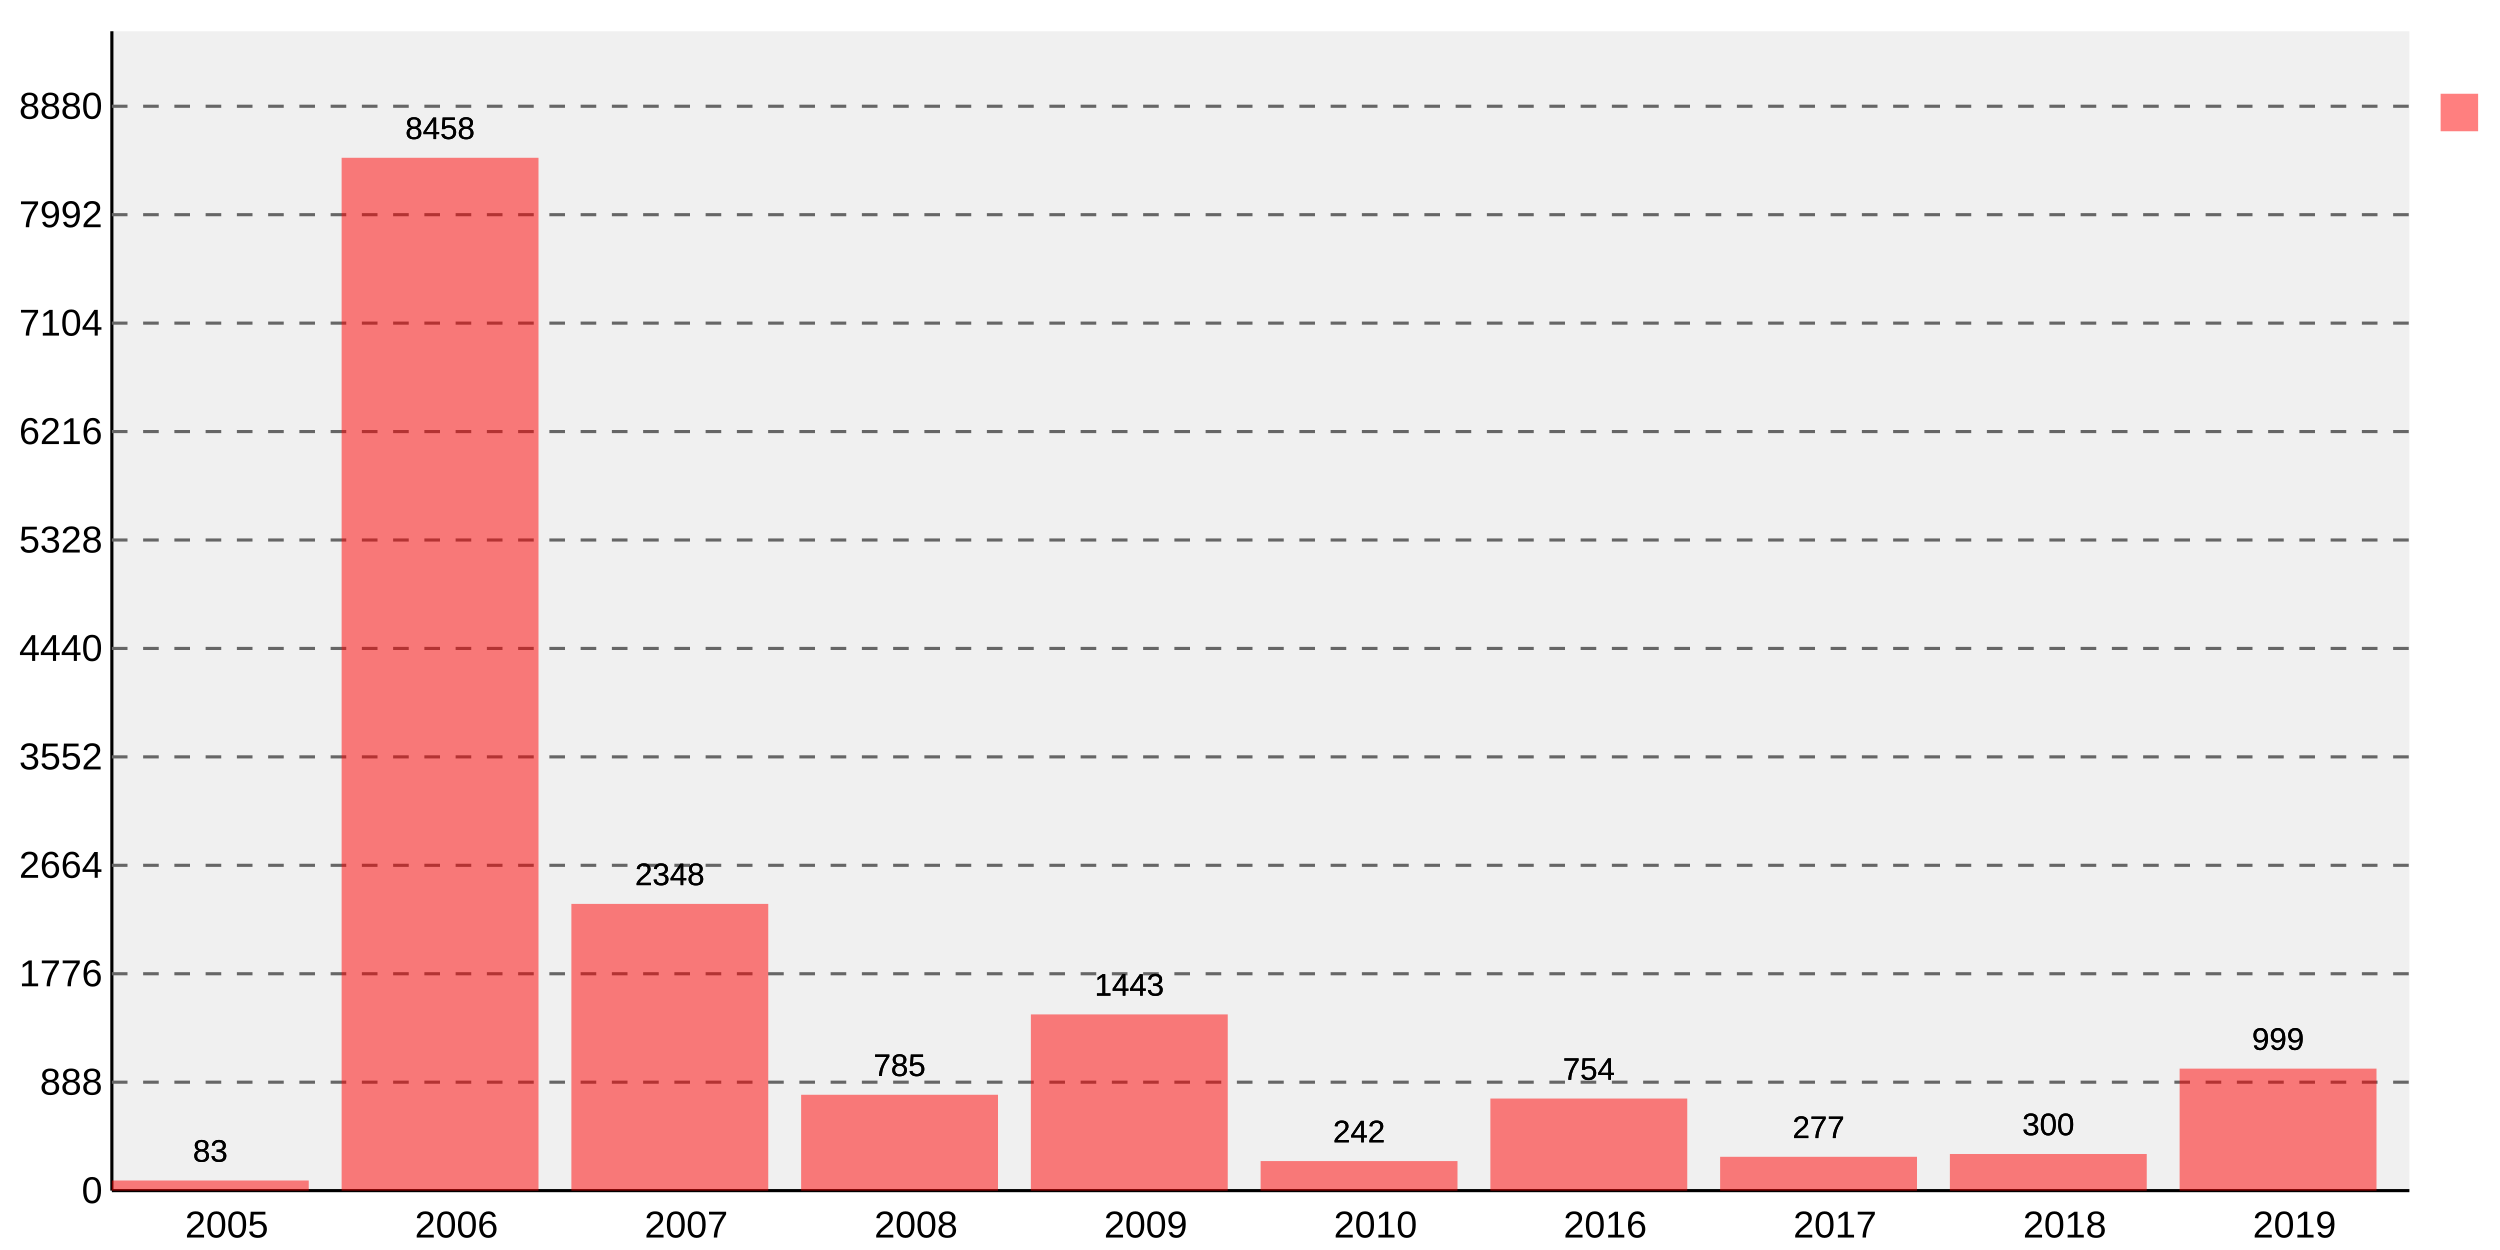
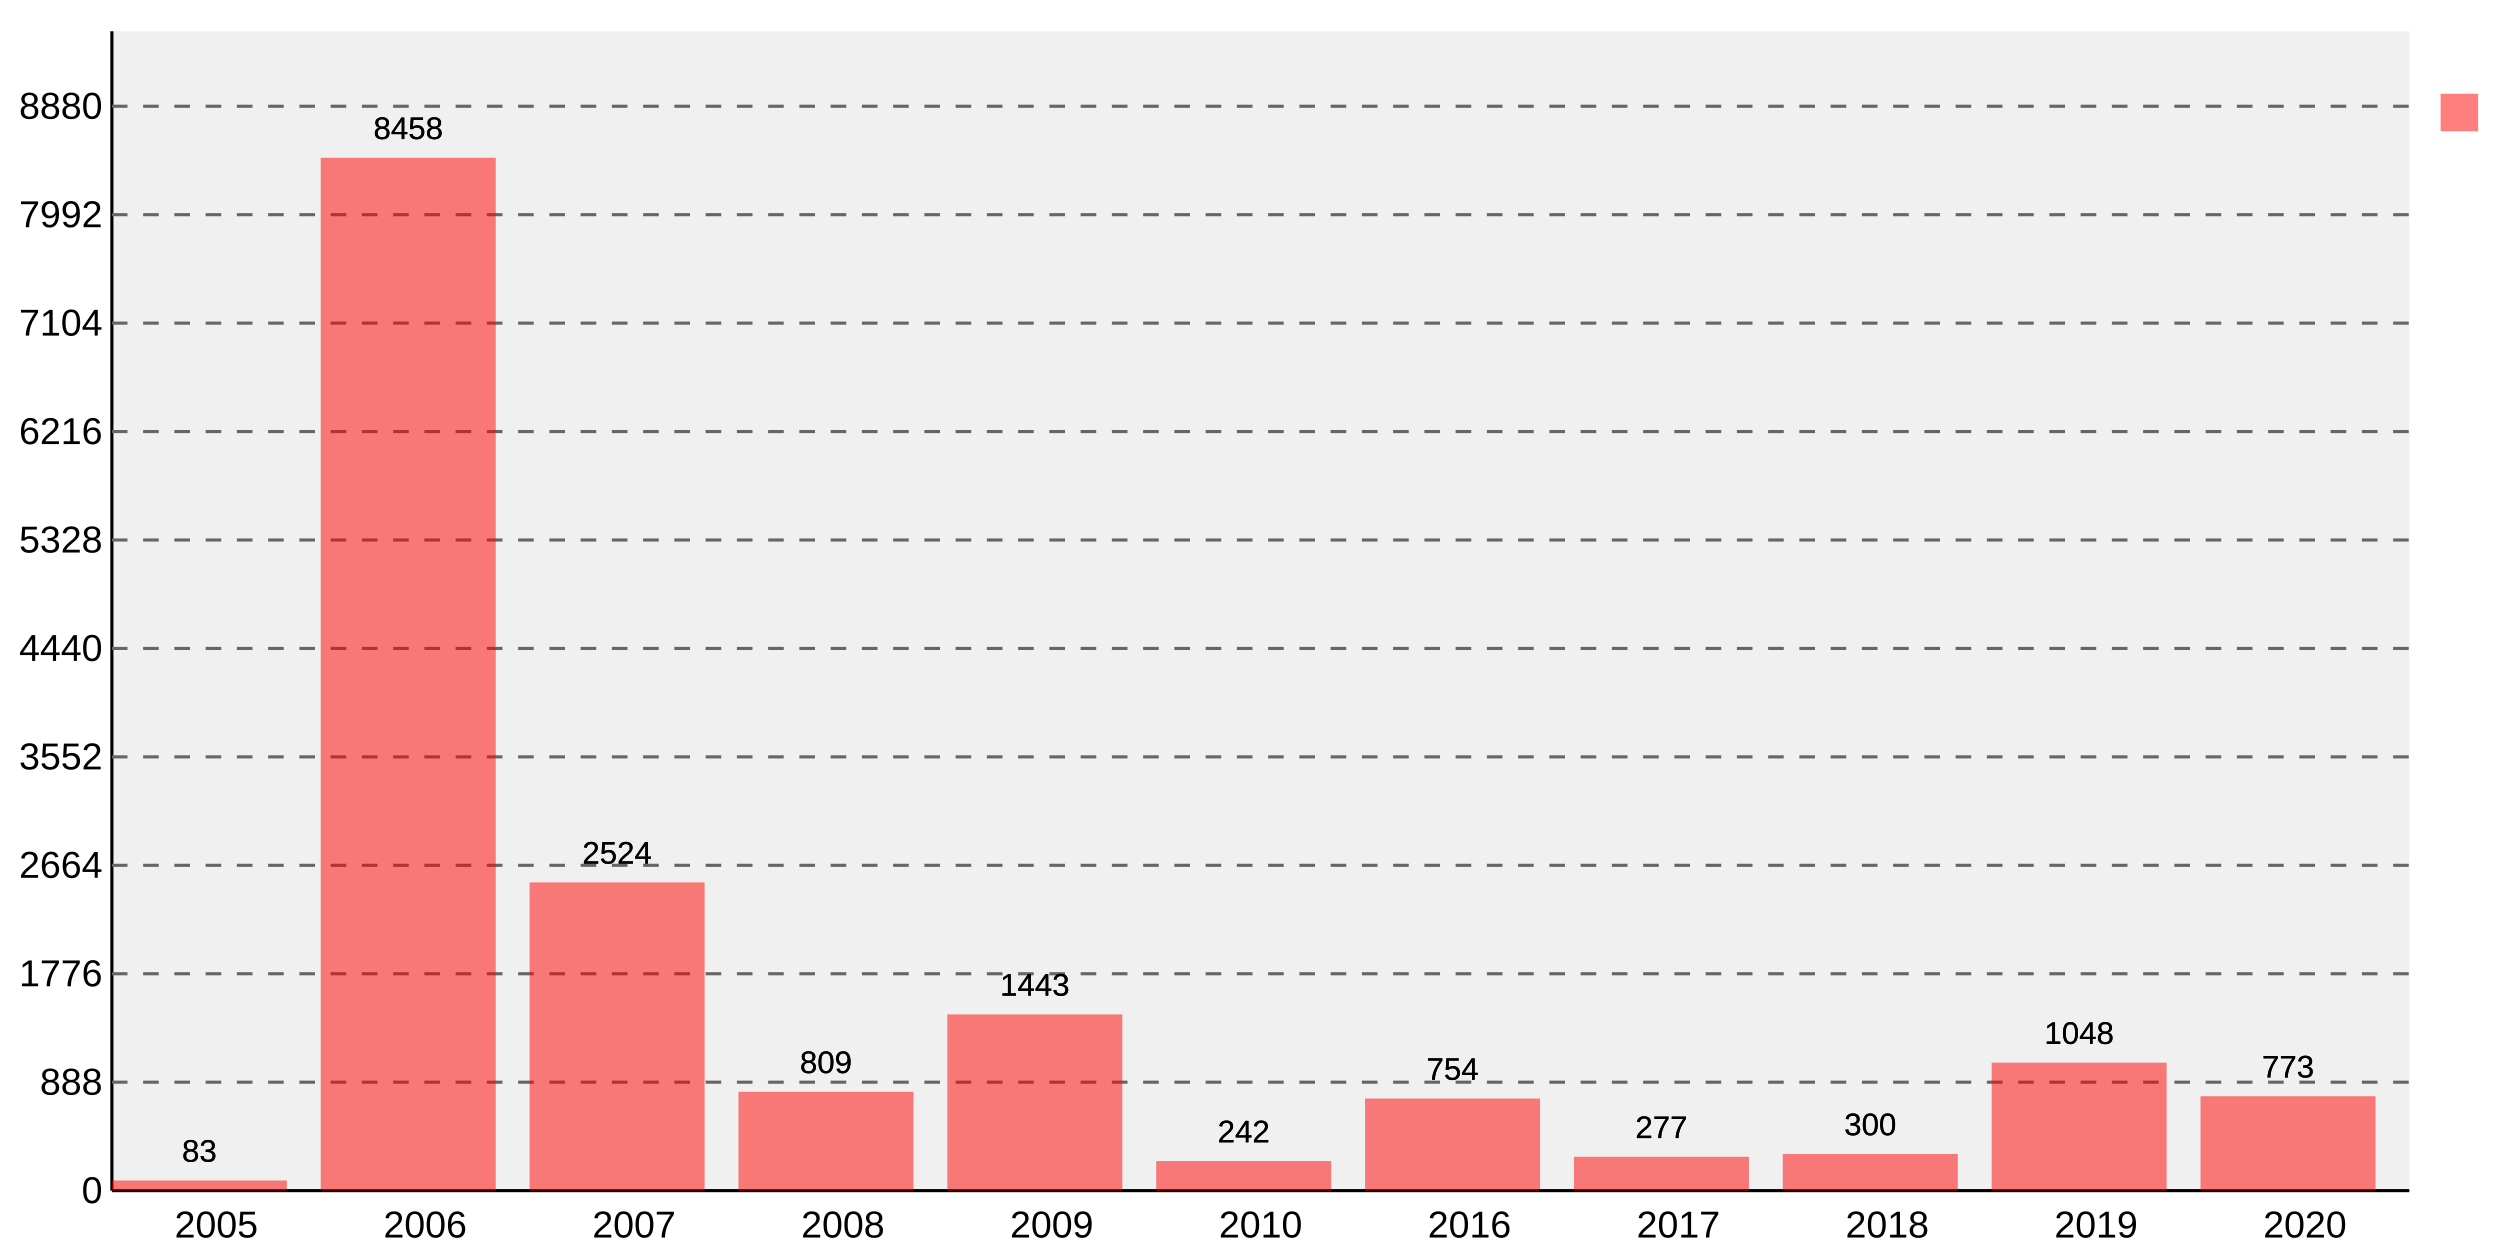
<svg xmlns="http://www.w3.org/2000/svg" viewBox="0 0 800 400">
  <defs>
    <style type="text/css">/*
Base styles for svg.charts.Graph
*/
.svgBackground {
    fill: #fff
    }
.graphBackground {
    fill: #f0f0f0
    }
/* graphs titles */
.mainTitle {
    text-anchor: middle;
    fill: #000;
    font-size: 16px;
    font-family: "Arial", sans-serif;
    font-weight: normal
    }
.subTitle {
    text-anchor: middle;
    fill: #999;
    font-size: 14px;
    font-family: "Arial", sans-serif;
    font-weight: normal
    }
.axis {
    stroke: #000;
    stroke-width: 1px
    }
.guideLines {
    stroke: #666;
    stroke-width: 1px;
    stroke-dasharray: 5, 5
    }
.xAxisLabels {
    text-anchor: middle;
    fill: #000;
    font-size: 12px;
    font-family: "Arial", sans-serif;
    font-weight: normal
    }
.yAxisLabels {
    text-anchor: end;
    fill: #000;
    font-size: 12px;
    font-family: "Arial", sans-serif;
    font-weight: normal
    }
.xAxisTitle {
    text-anchor: middle;
    fill: #f00;
    font-size: 14px;
    font-family: "Arial", sans-serif;
    font-weight: normal
    }
.yAxisTitle {
    fill: #f00;
    text-anchor: middle;
    font-size: 14px;
    font-family: "Arial", sans-serif;
    font-weight: normal
    }
.dataPointLabel {
    fill: #000;
    text-anchor: middle;
    font-size: 10px;
    font-family: "Arial", sans-serif;
    font-weight: normal
    }
.staggerGuideLine {
    fill: none;
    stroke: #000;
    stroke-width: 0.5px
    }
.keyText {
    fill: #000;
    text-anchor: start;
    font-size: 10px;
    font-family: "Arial", sans-serif;
    font-weight: normal
    }
/*
default fill styles for multiple datasets (probably only use a single
dataset on this graph though)
*/
.key1, .fill1 {
    fill: #f00;
    fill-opacity: 0.5;
    stroke: none;
    stroke-width: 0.5px
    }
.key2, .fill2 {
    fill: #00f;
    fill-opacity: 0.5;
    stroke: none;
    stroke-width: 1px
    }
.key3, .fill3 {
    fill: #0f0;
    fill-opacity: 0.5;
    stroke: none;
    stroke-width: 1px
    }
.key4, .fill4 {
    fill: #fc0;
    fill-opacity: 0.5;
    stroke: none;
    stroke-width: 1px
    }
.key5, .fill5 {
    fill: #0cf;
    fill-opacity: 0.5;
    stroke: none;
    stroke-width: 1px
    }
.key6, .fill6 {
    fill: #f0f;
    fill-opacity: 0.5;
    stroke: none;
    stroke-width: 1px
    }
.key7, .fill7 {
    fill: #0ff;
    fill-opacity: 0.5;
    stroke: none;
    stroke-width: 1px
    }
.key8, .fill8 {
    fill: #ff0;
    fill-opacity: 0.5;
    stroke: none;
    stroke-width: 1px
    }
.key9, .fill9 {
    fill: #c66;
    fill-opacity: 0.5;
    stroke: none;
    stroke-width: 1px
    }
.key10, .fill10 {
    fill: #639;
    fill-opacity: 0.5;
    stroke: none;
    stroke-width: 1px
    }
.key11, .fill11 {
    fill: #390;
    fill-opacity: 0.5;
    stroke: none;
    stroke-width: 1px
    }
.key12, .fill12 {
    fill: #96F;
    fill-opacity: 0.5;
    stroke: none;
    stroke-width: 1px
    }</style>
  </defs>
  <rect width="800" height="400" x="0" y="0" class="svgBackground" />
  <g transform="translate (35.8 10)">
    <rect x="0" y="0" width="735.2" height="371" class="graphBackground" />
    <path d="M 0 0 v371" class="axis" id="xAxis" />
    <path d="M 0 371 h735.2" class="axis" id="yAxis" />
-     <text class="xAxisLabels" x="36.76" y="386" style="text-anchor: middle">2005</text>
-     <text class="xAxisLabels" x="110.28" y="386" style="text-anchor: middle">2006</text>
-     <text class="xAxisLabels" x="183.8" y="386" style="text-anchor: middle">2007</text>
-     <text class="xAxisLabels" x="257.32" y="386" style="text-anchor: middle">2008</text>
-     <text class="xAxisLabels" x="330.84" y="386" style="text-anchor: middle">2009</text>
-     <text class="xAxisLabels" x="404.36" y="386" style="text-anchor: middle">2010</text>
-     <text class="xAxisLabels" x="477.88" y="386" style="text-anchor: middle">2016</text>
-     <text class="xAxisLabels" x="551.4" y="386" style="text-anchor: middle">2017</text>
-     <text class="xAxisLabels" x="624.92" y="386" style="text-anchor: middle">2018</text>
-     <text class="xAxisLabels" x="698.44" y="386" style="text-anchor: middle">2019</text>
+     <text class="xAxisLabels" x="33.418" y="386" style="text-anchor: middle">2005</text>
+     <text class="xAxisLabels" x="100.255" y="386" style="text-anchor: middle">2006</text>
+     <text class="xAxisLabels" x="167.091" y="386" style="text-anchor: middle">2007</text>
+     <text class="xAxisLabels" x="233.927" y="386" style="text-anchor: middle">2008</text>
+     <text class="xAxisLabels" x="300.764" y="386" style="text-anchor: middle">2009</text>
+     <text class="xAxisLabels" x="367.6" y="386" style="text-anchor: middle">2010</text>
+     <text class="xAxisLabels" x="434.436" y="386" style="text-anchor: middle">2016</text>
+     <text class="xAxisLabels" x="501.273" y="386" style="text-anchor: middle">2017</text>
+     <text class="xAxisLabels" x="568.109" y="386" style="text-anchor: middle">2018</text>
+     <text class="xAxisLabels" x="634.945" y="386" style="text-anchor: middle">2019</text>
+     <text class="xAxisLabels" x="701.782" y="386" style="text-anchor: middle">2020</text>
    <text class="yAxisLabels" x="-3" y="375.0" style="text-anchor: end">0</text>
    <text class="yAxisLabels" x="-3" y="340.3" style="text-anchor: end">888</text>
    <text class="yAxisLabels" x="-3" y="305.6" style="text-anchor: end">1776</text>
    <text class="yAxisLabels" x="-3" y="270.9" style="text-anchor: end">2664</text>
    <text class="yAxisLabels" x="-3" y="236.2" style="text-anchor: end">3552</text>
    <text class="yAxisLabels" x="-3" y="201.5" style="text-anchor: end">4440</text>
    <text class="yAxisLabels" x="-3" y="166.8" style="text-anchor: end">5328</text>
    <text class="yAxisLabels" x="-3" y="132.1" style="text-anchor: end">6216</text>
    <text class="yAxisLabels" x="-3" y="97.4" style="text-anchor: end">7104</text>
    <text class="yAxisLabels" x="-3" y="62.7" style="text-anchor: end">7992</text>
    <text class="yAxisLabels" x="-3" y="28.0" style="text-anchor: end">8880</text>
    <path d="M 0 336.3 h735.2" class="guideLines" />
    <path d="M 0 301.6 h735.2" class="guideLines" />
    <path d="M 0 266.9 h735.2" class="guideLines" />
    <path d="M 0 232.2 h735.2" class="guideLines" />
    <path d="M 0 197.5 h735.2" class="guideLines" />
    <path d="M 0 162.8 h735.2" class="guideLines" />
    <path d="M 0 128.1 h735.2" class="guideLines" />
    <path d="M 0 93.4 h735.2" class="guideLines" />
    <path d="M 0 58.7 h735.2" class="guideLines" />
    <path d="M 0 24.0 h735.2" class="guideLines" />
-     <rect x="0.0" y="367.757" width="63.0" height="3.243" class="fill1" />
-     <rect x="73.52" y="40.49" width="63.0" height="330.51" class="fill1" />
-     <rect x="147.04" y="279.248" width="63.0" height="91.752" class="fill1" />
-     <rect x="220.56" y="340.325" width="63.0" height="30.675" class="fill1" />
-     <rect x="294.08" y="314.613" width="63.0" height="56.388" class="fill1" />
-     <rect x="367.6" y="361.543" width="63.0" height="9.457" class="fill1" />
-     <rect x="441.12" y="341.536" width="63.0" height="29.464" class="fill1" />
-     <rect x="514.64" y="360.176" width="63.0" height="10.824" class="fill1" />
-     <rect x="588.16" y="359.277" width="63.0" height="11.723" class="fill1" />
-     <rect x="661.68" y="331.962" width="63.0" height="39.038" class="fill1" />
+     <rect x="0.0" y="367.757" width="56.0" height="3.243" class="fill1" />
+     <rect x="66.836" y="40.49" width="56.0" height="330.51" class="fill1" />
+     <rect x="133.673" y="272.371" width="56.0" height="98.629" class="fill1" />
+     <rect x="200.509" y="339.387" width="56.0" height="31.613" class="fill1" />
+     <rect x="267.345" y="314.613" width="56.0" height="56.388" class="fill1" />
+     <rect x="334.182" y="361.543" width="56.0" height="9.457" class="fill1" />
+     <rect x="401.018" y="341.536" width="56.0" height="29.464" class="fill1" />
+     <rect x="467.855" y="360.176" width="56.0" height="10.824" class="fill1" />
+     <rect x="534.691" y="359.277" width="56.0" height="11.723" class="fill1" />
+     <rect x="601.527" y="330.048" width="56.0" height="40.952" class="fill1" />
+     <rect x="668.364" y="340.794" width="56.0" height="30.206" class="fill1" />
    <g>
-       <text x="31.5" y="361.757" class="dataPointLabel" style="None stroke: #fff; stroke-width: 2;">83</text>
-       <text x="31.5" y="361.757" class="dataPointLabel">83</text>
-       <text x="105.02" y="34.49" class="dataPointLabel" style="None stroke: #fff; stroke-width: 2;">8458</text>
-       <text x="105.02" y="34.49" class="dataPointLabel">8458</text>
-       <text x="178.54" y="273.248" class="dataPointLabel" style="None stroke: #fff; stroke-width: 2;">2348</text>
-       <text x="178.54" y="273.248" class="dataPointLabel">2348</text>
-       <text x="252.06" y="334.325" class="dataPointLabel" style="None stroke: #fff; stroke-width: 2;">785</text>
-       <text x="252.06" y="334.325" class="dataPointLabel">785</text>
-       <text x="325.58" y="308.613" class="dataPointLabel" style="None stroke: #fff; stroke-width: 2;">1443</text>
-       <text x="325.58" y="308.613" class="dataPointLabel">1443</text>
-       <text x="399.1" y="355.543" class="dataPointLabel" style="None stroke: #fff; stroke-width: 2;">242</text>
-       <text x="399.1" y="355.543" class="dataPointLabel">242</text>
-       <text x="472.62" y="335.536" class="dataPointLabel" style="None stroke: #fff; stroke-width: 2;">754</text>
-       <text x="472.62" y="335.536" class="dataPointLabel">754</text>
-       <text x="546.14" y="354.176" class="dataPointLabel" style="None stroke: #fff; stroke-width: 2;">277</text>
-       <text x="546.14" y="354.176" class="dataPointLabel">277</text>
-       <text x="619.66" y="353.277" class="dataPointLabel" style="None stroke: #fff; stroke-width: 2;">300</text>
-       <text x="619.66" y="353.277" class="dataPointLabel">300</text>
-       <text x="693.18" y="325.962" class="dataPointLabel" style="None stroke: #fff; stroke-width: 2;">999</text>
-       <text x="693.18" y="325.962" class="dataPointLabel">999</text>
+       <text x="28.0" y="361.757" class="dataPointLabel" style="None stroke: #fff; stroke-width: 2;">83</text>
+       <text x="28.0" y="361.757" class="dataPointLabel">83</text>
+       <text x="94.836" y="34.49" class="dataPointLabel" style="None stroke: #fff; stroke-width: 2;">8458</text>
+       <text x="94.836" y="34.49" class="dataPointLabel">8458</text>
+       <text x="161.673" y="266.371" class="dataPointLabel" style="None stroke: #fff; stroke-width: 2;">2524</text>
+       <text x="161.673" y="266.371" class="dataPointLabel">2524</text>
+       <text x="228.509" y="333.387" class="dataPointLabel" style="None stroke: #fff; stroke-width: 2;">809</text>
+       <text x="228.509" y="333.387" class="dataPointLabel">809</text>
+       <text x="295.345" y="308.613" class="dataPointLabel" style="None stroke: #fff; stroke-width: 2;">1443</text>
+       <text x="295.345" y="308.613" class="dataPointLabel">1443</text>
+       <text x="362.182" y="355.543" class="dataPointLabel" style="None stroke: #fff; stroke-width: 2;">242</text>
+       <text x="362.182" y="355.543" class="dataPointLabel">242</text>
+       <text x="429.018" y="335.536" class="dataPointLabel" style="None stroke: #fff; stroke-width: 2;">754</text>
+       <text x="429.018" y="335.536" class="dataPointLabel">754</text>
+       <text x="495.855" y="354.176" class="dataPointLabel" style="None stroke: #fff; stroke-width: 2;">277</text>
+       <text x="495.855" y="354.176" class="dataPointLabel">277</text>
+       <text x="562.691" y="353.277" class="dataPointLabel" style="None stroke: #fff; stroke-width: 2;">300</text>
+       <text x="562.691" y="353.277" class="dataPointLabel">300</text>
+       <text x="629.527" y="324.048" class="dataPointLabel" style="None stroke: #fff; stroke-width: 2;">1048</text>
+       <text x="629.527" y="324.048" class="dataPointLabel">1048</text>
+       <text x="696.364" y="334.794" class="dataPointLabel" style="None stroke: #fff; stroke-width: 2;">773</text>
+       <text x="696.364" y="334.794" class="dataPointLabel">773</text>
    </g>
  </g>
  <g transform="translate(781 30)">
    <rect x="0" y="0" width="12" height="12" class="key1" />
    <text x="17" y="12" class="keyText" />
  </g>
</svg>
